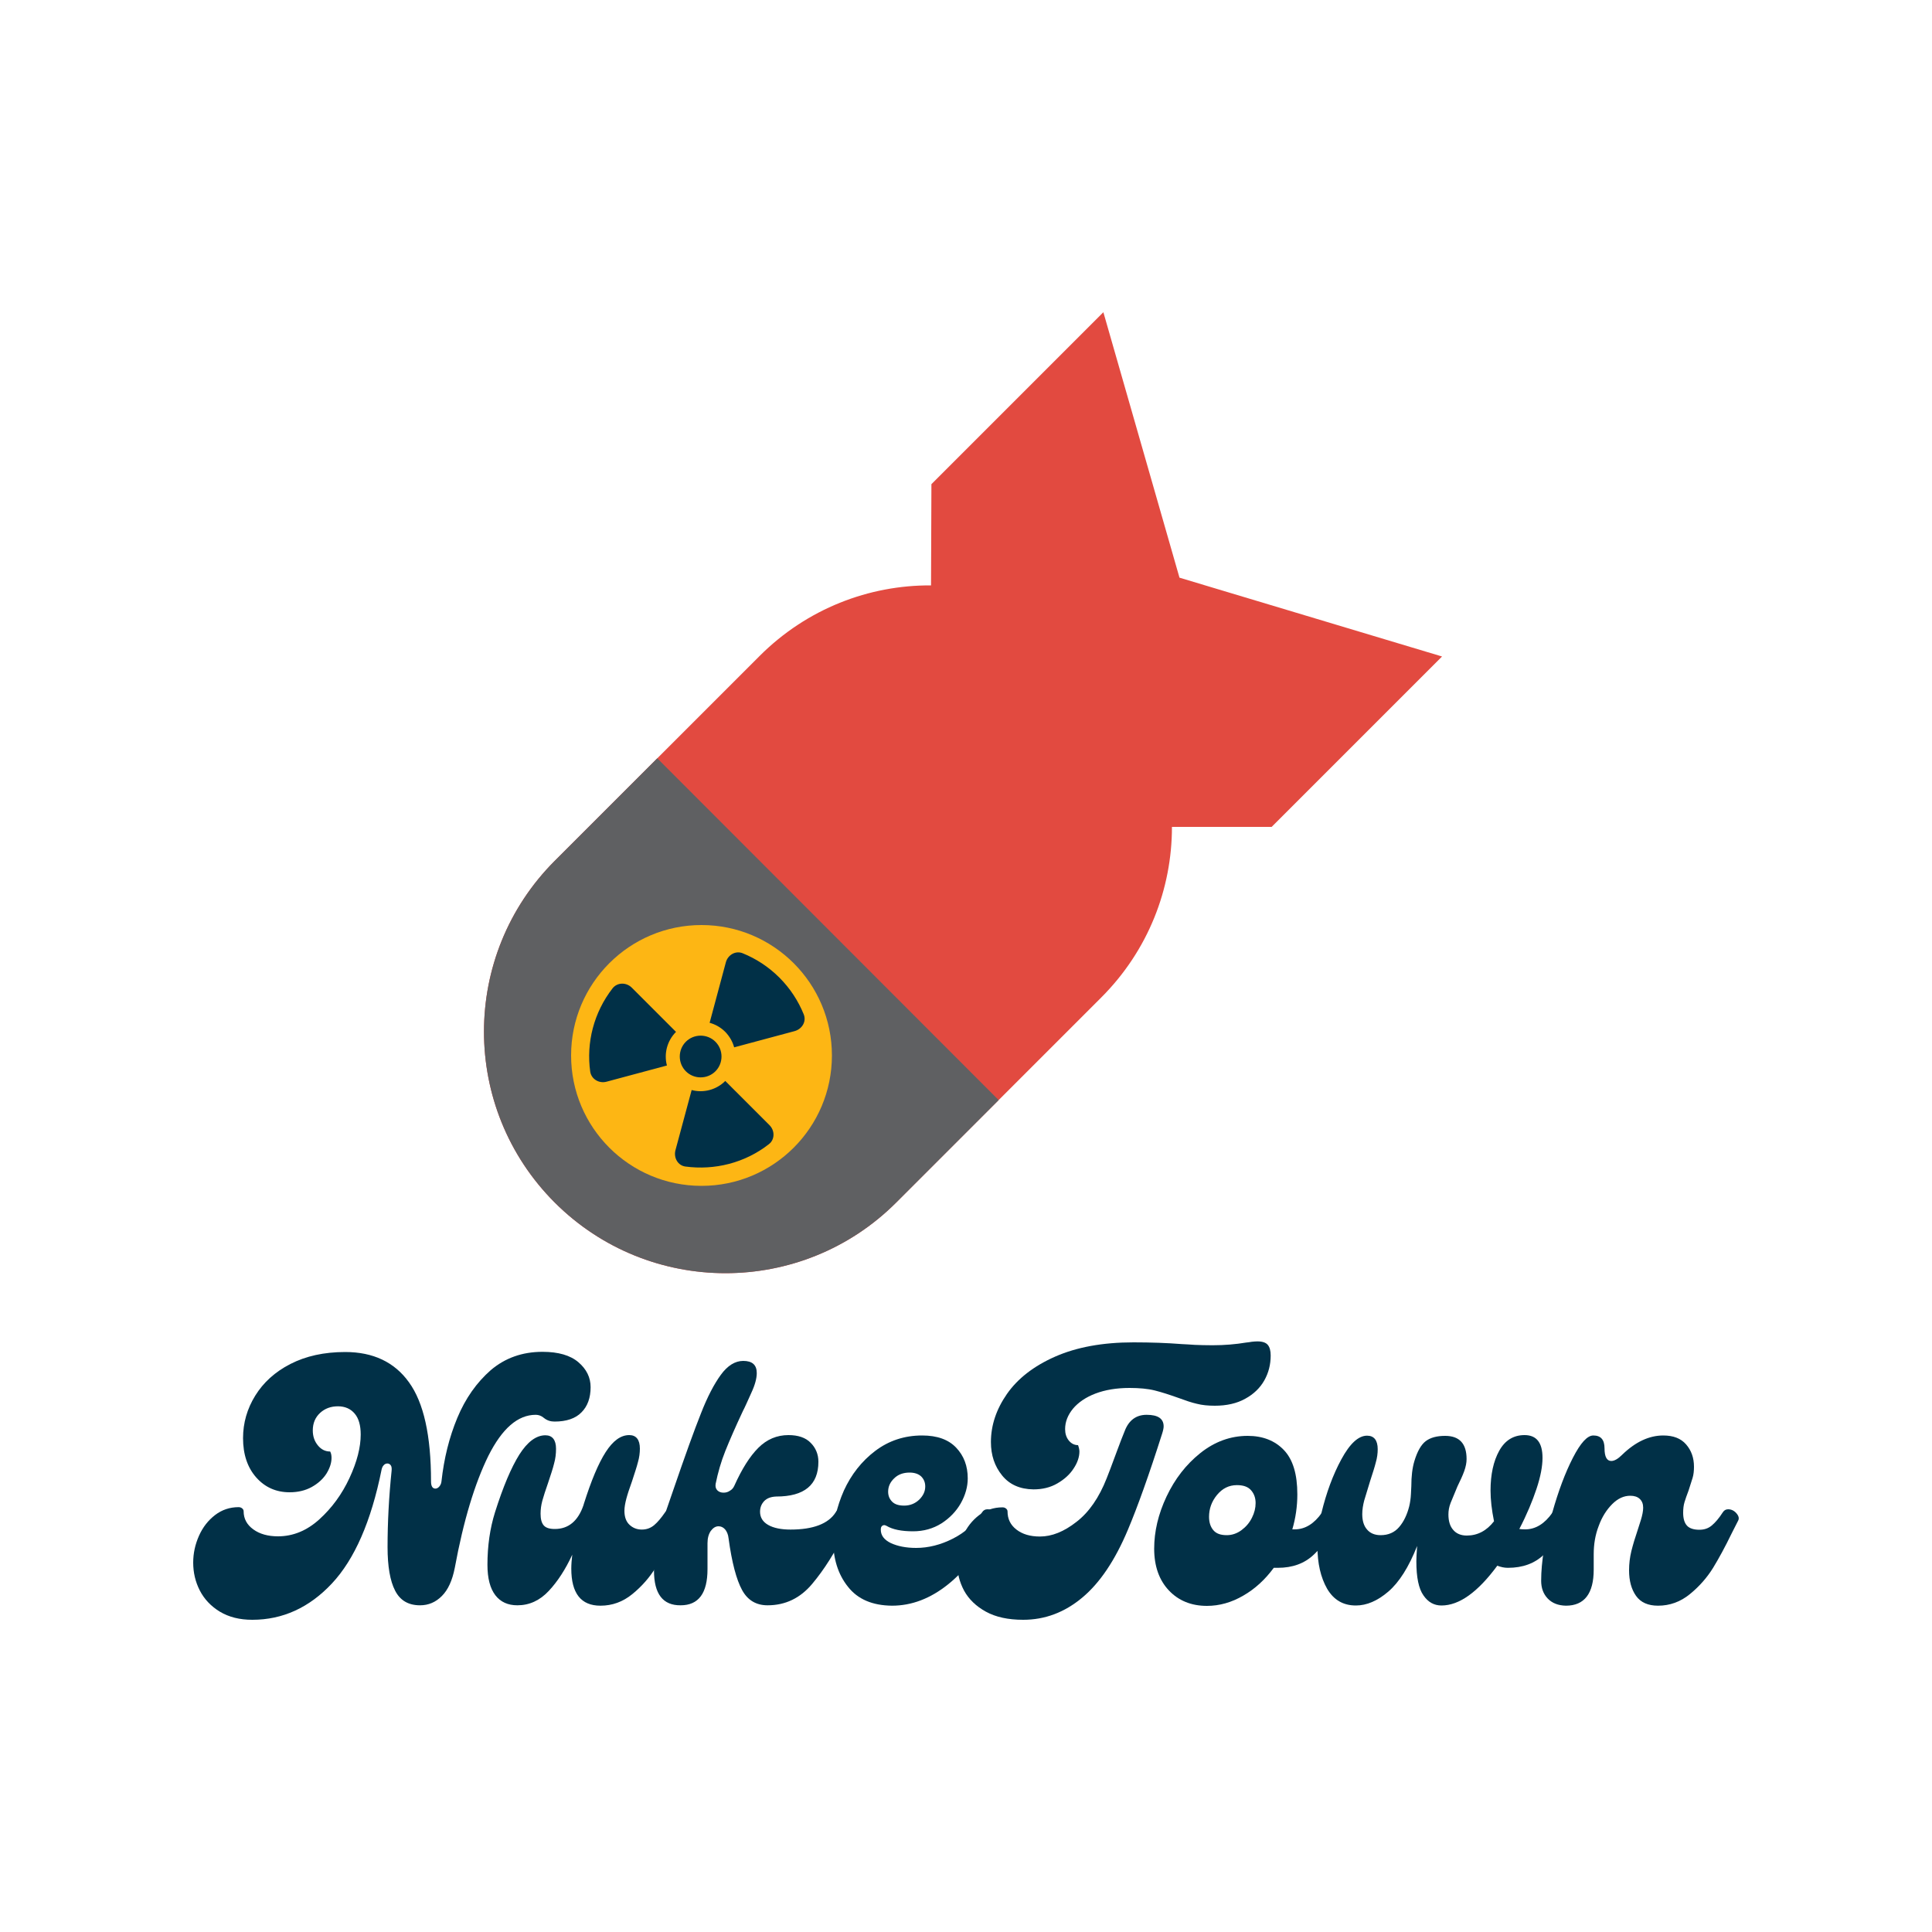
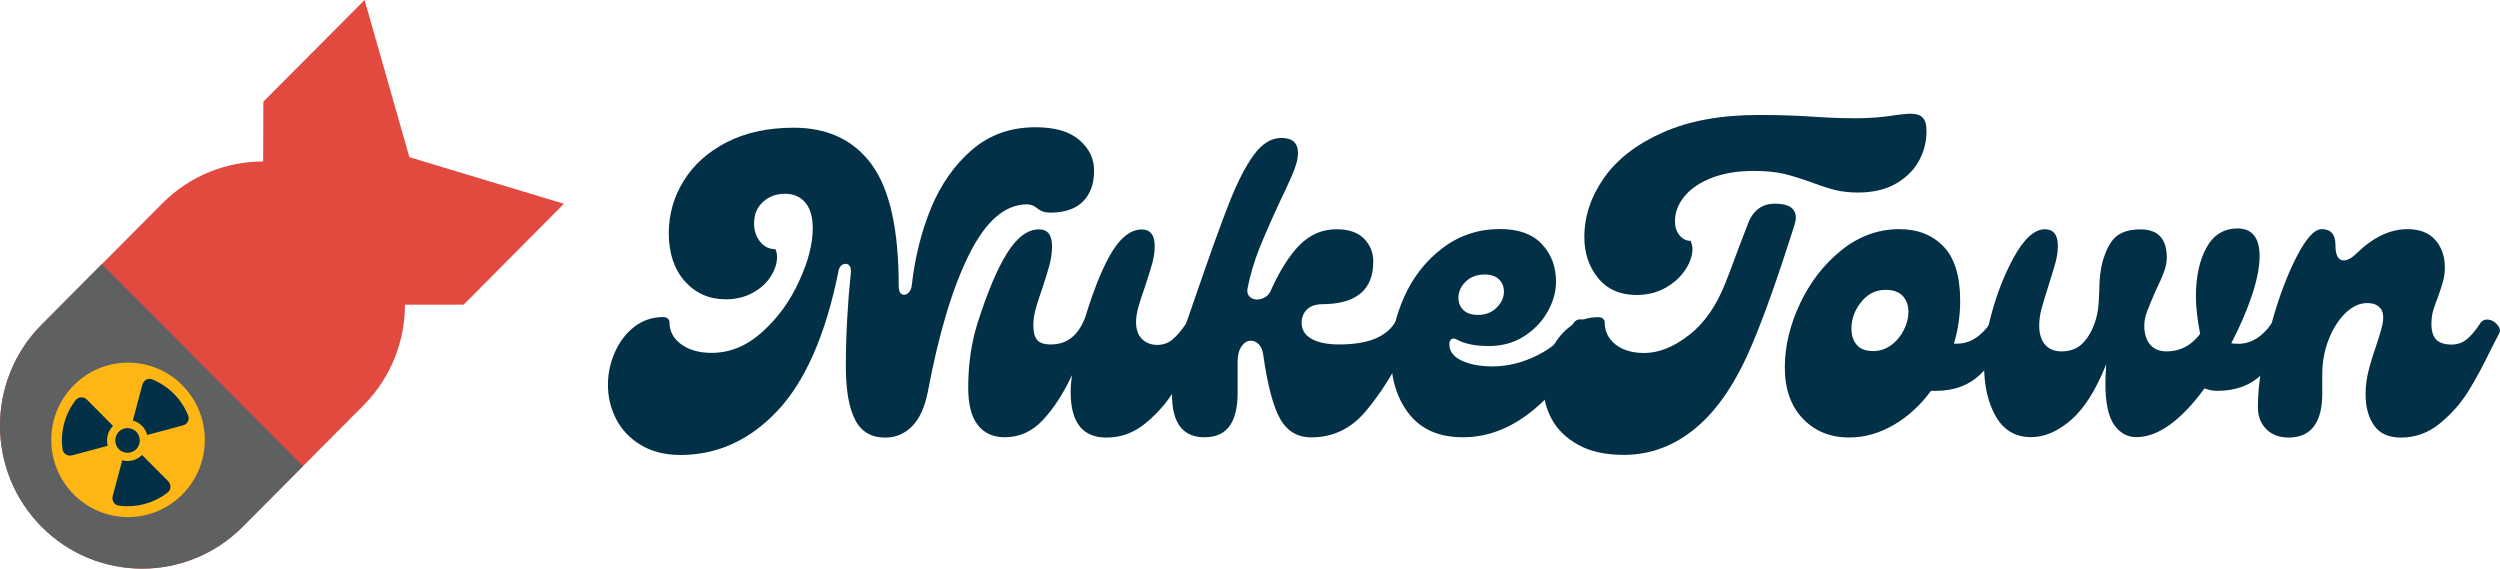
- <svg xmlns="http://www.w3.org/2000/svg" version="1.1" id="Layer_3" x="0px" y="0px" viewBox="0 0 1000 1000" style="enable-background:new 0 0 1000 1000;" xml:space="preserve">
+ <svg xmlns="http://www.w3.org/2000/svg" version="1.1" id="Layer_3" x="0px" y="0px" viewBox="0 0 2198.4 500" style="enable-background:new 0 0 2198.4 500;" xml:space="preserve">
  <style type="text/css">
	.st0{fill:#E24A40;}
	.st1{fill:#5F6062;}
	.st2{fill:#FDB614;}
	.st3{fill:#013047;}
</style>
  <g>
-     <path class="st0" d="M393.2,339.5C393.2,339.5,393.2,339.5,393.2,339.5L287.1,445.6c0,0,0,0,0,0c-48.8,48.8-48.8,128,0,176.8   c48.8,48.8,128,48.8,176.8,0L570,516.3c24.4-24.4,36.6-56.3,36.6-88.3l51.6,0l88.2-88.2L610.5,299l-39.4-137.4l-89,89l-0.2,52.4   C449.9,302.8,417.7,315,393.2,339.5z" />
-     <path class="st1" d="M287.1,622.4c48.8,48.8,128,48.8,176.8,0l53-53L340.2,392.5l-53,53c0,0,0,0,0,0   C238.3,494.4,238.3,573.5,287.1,622.4z" />
    <g>
-       <circle class="st2" cx="363.1" cy="546.3" r="67.5" />
+       <path class="st0" d="M142.7,178.9C142.7,178.9,142.7,178.9,142.7,178.9L36.6,285.5c0,0,0,0,0,0c-48.8,49.1-48.8,128.6,0,177.7    c48.8,49.1,128,49.1,176.8,0l106.1-106.6c24.4-24.5,36.6-56.6,36.6-88.7l51.6,0l88.2-88.7l-135.9-41L320.6,0l-89,89.4l-0.2,52.6    C199.4,142,167.2,154.2,142.7,178.9z" />
+       <path class="st1" d="M36.6,463.2c48.8,49.1,128,49.1,176.8,0l53-53.3L89.6,232.2l-53,53.3c0,0,0,0,0,0    C-12.2,334.6-12.2,414.1,36.6,463.2z" />
      <g>
-         <path class="st3" d="M358,564.2c6,1.6,12.7,0,17.4-4.7l22.9,22.9c2.8,2.8,2.8,7.4-0.3,9.8c-12.5,9.8-28.2,13.6-43.2,11.6     c-3.9-0.5-6.2-4.5-5.2-8.4L358,564.2z M375.4,534.1c-2.3-2.3-5.1-3.9-8.1-4.7l8.4-31.3c1-3.8,5-6.2,8.7-4.7     c6.9,2.8,13.4,7,19,12.6s9.8,12.1,12.6,19c1.5,3.7-0.8,7.6-4.7,8.7l-31.3,8.4C379.2,539.2,377.7,536.5,375.4,534.1z M327,511.2     l22.9,22.9c-4.7,4.7-6.3,11.4-4.7,17.4l-31.3,8.4c-3.8,1-7.8-1.3-8.4-5.2c-2.1-15,1.8-30.6,11.6-43.2     C319.6,508.4,324.2,508.4,327,511.2L327,511.2z M355,554.5c-4.2-4.2-4.2-11.1,0-15.3s11.1-4.2,15.3,0c4.2,4.2,4.2,11.1,0,15.3     C366.1,558.7,359.2,558.7,355,554.5z" />
+         <ellipse class="st2" cx="112.6" cy="386.8" rx="67.5" ry="67.9" />
+         <g>
+           <path class="st3" d="M107.5,404.8c6,1.6,12.7,0,17.4-4.7l22.9,23c2.8,2.8,2.8,7.5-0.3,9.9c-12.5,9.8-28.2,13.7-43.2,11.6      c-3.9-0.5-6.2-4.6-5.2-8.4L107.5,404.8z M124.9,374.5c-2.3-2.3-5.1-3.9-8.1-4.7l8.4-31.5c1-3.9,5-6.2,8.7-4.7      c6.9,2.8,13.4,7.1,19,12.7c5.6,5.6,9.8,12.2,12.6,19.1c1.5,3.7-0.8,7.7-4.7,8.7l-31.3,8.4C128.7,379.6,127.2,376.8,124.9,374.5z       M76.5,351.5l22.9,23c-4.7,4.7-6.3,11.5-4.7,17.5l-31.3,8.4c-3.8,1-7.8-1.3-8.4-5.2c-2.1-15.1,1.8-30.8,11.6-43.4      C69.1,348.6,73.7,348.7,76.5,351.5L76.5,351.5z M104.5,395c-4.2-4.2-4.2-11.1,0-15.4c4.2-4.2,11.1-4.2,15.3,0      c4.2,4.2,4.2,11.1,0,15.4C115.5,399.2,108.7,399.2,104.5,395z" />
+         </g>
      </g>
    </g>
-   </g>
-   <g>
-     <path class="st3" d="M113.8,834.2c-4.6-2.8-8.1-6.5-10.4-11c-2.3-4.5-3.4-9.3-3.4-14.4c0-4.8,1-9.4,3-13.9c2-4.5,4.8-8,8.3-10.7   c3.5-2.7,7.6-4.1,12.2-4.1c0.7,0,1.3,0.2,1.8,0.6c0.5,0.4,0.8,0.9,0.8,1.5c0,3.9,1.7,7,5,9.4c3.3,2.4,7.6,3.6,12.8,3.6   c7.7,0,14.9-2.9,21.4-8.8c6.5-5.9,11.7-13,15.6-21.4c3.9-8.4,5.8-15.9,5.8-22.5c0-4.7-1-8.3-3.1-10.8c-2.1-2.5-5-3.8-8.7-3.8   c-3.6,0-6.7,1.1-9.2,3.4c-2.5,2.3-3.8,5.3-3.8,9.1c0,3.1,0.9,5.6,2.6,7.7c1.7,2.1,3.8,3.2,6.4,3.2c0.5,0.9,0.7,2.1,0.7,3.3   c0,2.6-0.9,5.3-2.6,8.1c-1.8,2.8-4.3,5.1-7.7,7c-3.3,1.8-7.1,2.7-11.4,2.7c-7,0-12.8-2.6-17.3-7.7c-4.5-5.1-6.8-11.9-6.8-20.3   c0-7.9,2.1-15.2,6.3-22c4.2-6.8,10.2-12.3,18.2-16.4c8-4.1,17.4-6.2,28.4-6.2c14.4,0,25.5,5.2,33,15.7   c7.6,10.5,11.4,27.5,11.4,51.3c0,2.5,0.8,3.7,2.3,3.7c0.7,0,1.4-0.4,2-1.1c0.6-0.7,1-1.6,1.1-2.6c1.3-11.9,4-22.8,8.2-32.9   c4.2-10.1,10-18.3,17.3-24.7c7.4-6.3,16.3-9.5,26.8-9.5c8.2,0,14.4,1.8,18.6,5.4c4.2,3.6,6.3,7.9,6.3,12.9c0,5.5-1.6,9.9-4.7,13   c-3.1,3.2-7.8,4.8-14,4.8c-2.1,0-3.9-0.6-5.5-1.9c-1.3-1.1-2.7-1.6-4.2-1.6c-9.3,0-17.4,7.1-24.5,21.2c-7,14.2-12.9,33.5-17.4,58   c-1.3,6.6-3.5,11.4-6.7,14.6c-3.2,3.2-6.9,4.8-11.3,4.8c-6,0-10.3-2.5-12.9-7.6c-2.6-5-3.9-12.6-3.9-22.5c0-12.9,0.7-26.1,2.1-39.6   c0.1-1.2,0-2.1-0.4-2.7c-0.4-0.6-1-1-1.8-1c-0.7,0-1.4,0.3-1.9,0.9c-0.6,0.6-0.9,1.4-1.1,2.3c-5.4,26.8-14,46.4-25.7,58.9   c-11.7,12.5-25.5,18.8-41.2,18.8C124,838.4,118.5,837,113.8,834.2z" />
-     <path class="st3" d="M347.1,781.2c1.6,0,3.1,0.7,4.3,2.1c1.2,1.4,1.5,2.7,0.8,3.9l-3.3,6.5c-3.3,6.8-6.5,12.7-9.6,17.8   c-3.1,5-7.1,9.6-12,13.6c-4.9,4-10.4,6-16.5,6c-10.1,0-15.1-6.4-15.1-19.2c0-2.2,0.2-4.6,0.5-7.2c-3.5,7.6-7.6,13.9-12.2,18.8   s-10,7.4-16.2,7.4c-4.9,0-8.7-1.7-11.4-5.2c-2.7-3.5-4.1-8.7-4.1-15.8c0-9.7,1.3-18.8,3.9-27.1c4.2-13.3,8.4-23.2,12.6-29.9   c4.2-6.6,8.7-10,13.5-10c3.6,0,5.5,2.4,5.5,7c0,2.6-0.3,5.1-1,7.6c-0.6,2.5-1.7,5.8-3.1,10c-1.4,4-2.4,7.1-3,9.3   c-0.6,2.2-0.9,4.5-0.9,6.7c0,2.7,0.5,4.7,1.6,6c1.1,1.3,3,1.9,5.8,1.9c7,0,12-4.1,14.8-12.3l0.2-0.7c3.8-12,7.5-20.9,11.3-26.8   c3.8-5.9,7.8-8.8,12.2-8.8c3.6,0,5.5,2.4,5.5,7c0,2.2-0.3,4.6-1,7c-0.6,2.4-1.7,5.7-3.1,10c-1.3,3.6-2.3,6.6-2.9,8.9   c-0.6,2.3-1,4.4-1,6.3c0,3.2,0.9,5.6,2.6,7.2c1.7,1.6,3.8,2.5,6.4,2.5c2.5,0,4.6-0.8,6.4-2.3c1.8-1.5,3.7-3.8,5.7-6.7   C345,781.7,345.9,781.2,347.1,781.2z" />
-     <path class="st3" d="M338.5,812.9c0-8.7,2-18.7,6-30.1l3.9-11.3c6.2-18.1,11-31.4,14.4-39.9c3.3-8.5,6.8-15.2,10.3-20   c3.5-4.8,7.4-7.2,11.6-7.2c4.7,0,7,2.1,7,6.3c0,2.7-0.9,6.1-2.8,10.2c-1.9,4.2-3.3,7.4-4.4,9.5c-3.9,8.3-6.9,15.2-9.1,20.7   c-2.2,5.5-3.8,11.1-5,17c-0.2,1.4,0.1,2.5,0.9,3.3c0.8,0.8,1.9,1.2,3.2,1.2c1.2,0,2.3-0.3,3.3-1c1.1-0.6,1.8-1.5,2.3-2.6   c3.9-8.7,8-15.2,12.4-19.6c4.4-4.4,9.6-6.6,15.6-6.6c5,0,8.9,1.3,11.5,4c2.6,2.6,4,5.9,4,9.8c0,12-7.3,18-21.8,18   c-2.8,0.1-4.9,0.9-6.3,2.4c-1.4,1.5-2.1,3.3-2.1,5.5c0,2.9,1.4,5.2,4.2,6.8c2.8,1.6,6.7,2.4,11.6,2.4c11.7,0,19.6-3,23.4-9   c0.9-1.6,2.2-2.5,3.7-2.5c1.2,0,2.2,0.6,3.2,1.7c0.9,1.1,1.4,2.3,1.4,3.6c0,0.7-0.1,1.2-0.4,1.6c-0.6,0.9-1.1,1.9-1.6,2.9   c-0.5,1-0.9,1.9-1.4,2.7c-5.2,10.7-10.9,19.7-17.1,27.1c-6.2,7.4-13.9,11.1-23.1,11.1c-5.9,0-10.3-2.6-13.2-7.9   c-2.9-5.3-5.3-14.2-7-26.8c-0.2-2-0.9-3.5-1.8-4.6c-1-1.1-2.1-1.6-3.4-1.6c-1.5,0-2.8,0.8-4,2.4c-1.1,1.6-1.7,3.7-1.7,6.4v13.4   c0,12.4-4.6,18.7-13.9,18.7C343.1,831,338.5,825,338.5,812.9z" />
-     <path class="st3" d="M438.9,821.3c-5.2-6.5-7.7-14.7-7.7-24.6c0-8.5,1.9-16.8,5.6-25.2c3.8-8.3,9.2-15.2,16.2-20.5   c7-5.3,15.1-8,24.3-8c7.8,0,13.6,2.1,17.6,6.3c4,4.2,6,9.5,6,15.9c0,4.3-1.2,8.6-3.6,12.9c-2.4,4.2-5.8,7.7-10,10.4   c-4.3,2.7-9.2,4.1-14.7,4.1c-5.9,0-10.5-0.9-13.7-2.8c-0.5-0.2-0.8-0.4-1.1-0.4c-0.6,0-1.1,0.2-1.4,0.6c-0.4,0.4-0.5,1-0.5,1.8   c0,2.9,1.7,5.2,5.2,6.9c3.5,1.6,7.8,2.5,13.1,2.5c6.3,0,12.7-1.6,19-4.8c6.3-3.2,11.4-7.7,15.1-13.6c0.7-1.1,1.6-1.6,2.8-1.6   c1.6,0,3.1,0.7,4.3,2.1c1.2,1.4,1.5,2.7,0.8,3.9c-7.8,14.4-16.2,25.4-25.4,32.8c-9.2,7.4-18.9,11.1-29.1,11.1   C451.6,831,444,827.8,438.9,821.3z M475.8,776.2c2.1-2.1,3.1-4.3,3.1-6.8c0-2.1-0.7-3.8-2.1-5.2c-1.4-1.3-3.4-2-6-2c-3.3,0-6,1-8,3   c-2.1,2-3.1,4.3-3.1,6.9c0,2.1,0.7,3.8,2.1,5.2c1.4,1.4,3.5,2,6.2,2C471.1,779.3,473.7,778.2,475.8,776.2z" />
-     <path class="st3" d="M510.3,834.2c-5.1-2.8-8.9-6.5-11.3-10.9c-2.4-4.5-3.6-9.3-3.6-14.4c0-4.8,1-9.4,3-13.9c2-4.5,4.8-8,8.3-10.7   c3.5-2.7,7.6-4.1,12.2-4.1c0.7,0,1.3,0.2,1.8,0.6c0.5,0.4,0.8,0.9,0.8,1.5c0,3.9,1.5,7,4.6,9.4c3.1,2.4,7.1,3.6,12.2,3.6   c6.1,0,12.4-2.5,18.9-7.6c6.5-5,11.7-12.6,15.6-22.5l1.9-4.9c0.8-2.2,2-5.4,3.5-9.4c1.5-4.1,2.8-7.4,3.9-10.1   c2.1-5.6,5.9-8.5,11.4-8.5c5.9,0,8.8,2,8.8,6c0,0.7-0.2,1.9-0.7,3.5c-6.9,21.7-12.9,38.4-17.8,50c-6.6,15.7-14.4,27.4-23.6,35.1   c-9.2,7.7-19.4,11.5-30.6,11.5C521.8,838.4,515.4,837,510.3,834.2z M518.7,763.7c-3.9-4.8-5.8-10.5-5.8-17.3c0-8.7,2.8-17,8.3-24.9   c5.5-7.9,13.8-14.4,24.9-19.3s24.6-7.4,40.6-7.4c9,0,17.4,0.3,25,0.9c1.9,0.1,4.1,0.2,6.7,0.4c2.6,0.1,5.6,0.2,9.2,0.2   c6.2,0,12-0.5,17.4-1.4c0.9-0.1,1.9-0.2,2.9-0.4c1-0.1,2-0.2,2.9-0.2c2.6,0,4.4,0.6,5.4,1.8c1,1.2,1.5,3,1.5,5.5   c0,4.7-1.1,9-3.3,12.9c-2.2,3.9-5.5,7.1-9.9,9.5c-4.3,2.4-9.6,3.6-15.7,3.6c-3.5,0-6.6-0.3-9.3-1c-2.7-0.6-5.9-1.7-9.7-3.1   c-4.5-1.6-8.5-2.9-12.1-3.8c-3.6-0.9-8-1.3-13.1-1.3c-6.7,0-12.6,1-17.6,2.9c-5,1.9-8.9,4.6-11.6,7.8c-2.7,3.3-4.1,6.8-4.1,10.6   c0,2.3,0.6,4.3,1.9,5.9c1.3,1.6,2.9,2.4,4.8,2.4c0.5,1.4,0.7,2.5,0.7,3.3c0,2.8-1,5.8-3,8.8c-2,3.1-4.8,5.6-8.4,7.7   c-3.6,2.1-7.7,3.1-12.4,3.1C527.9,770.8,522.5,768.4,518.7,763.7z" />
-     <path class="st3" d="M687,781.6c1.6,0,3.1,0.6,4.4,1.8c1.3,1.2,1.6,2.5,0.9,3.9c-3.3,6.9-7.3,12.7-12.2,17.3   c-4.8,4.6-11,6.9-18.7,6.9h-2.1c-4.5,6.1-9.7,10.9-15.8,14.4c-6,3.5-12.3,5.3-18.8,5.3c-8.1,0-14.7-2.7-19.7-8   c-5-5.3-7.6-12.5-7.6-21.6c0-8.9,2.1-17.9,6.4-27c4.3-9.1,10.1-16.6,17.5-22.5c7.4-5.9,15.6-8.9,24.5-8.9c7.7,0,14,2.4,18.7,7.3   c4.7,4.9,7,12.5,7,23c0,6.2-0.9,12.3-2.6,18.1h1.2c5.4,0,10.1-2.9,14.1-8.6C684.9,782,685.7,781.6,687,781.6z M642.6,792   c2.3-1.7,4.1-3.8,5.4-6.4c1.3-2.6,1.9-5.1,1.9-7.6c0-2.7-0.8-4.9-2.4-6.7c-1.6-1.8-4-2.6-7.3-2.6c-4.1,0-7.5,1.7-10.3,5.1   c-2.8,3.4-4.1,7.2-4.1,11.3c0,2.8,0.7,5.1,2.2,6.9c1.5,1.8,3.8,2.6,7,2.6C637.7,794.6,640.3,793.7,642.6,792z" />
-     <path class="st3" d="M806.1,781.6c1.6,0,3.1,0.6,4.4,1.8c1.3,1.2,1.6,2.5,0.9,3.9c-3.3,6.9-7.3,12.7-12.2,17.3   c-4.8,4.6-11,6.9-18.7,6.9c-1.9,0-3.7-0.4-5.5-1.1c-10.1,13.7-19.7,20.6-28.9,20.6c-3.8,0-6.9-1.7-9.3-5.2   c-2.5-3.5-3.7-9.4-3.7-17.7c0-1.3,0.1-3.9,0.4-7.9c-4.3,10.9-9.3,18.8-14.9,23.6c-5.6,4.8-11.2,7.2-16.8,7.2   c-6.6,0-11.5-2.9-14.9-8.7c-3.3-5.8-5-13.1-5-21.9c0-6,0.7-11.8,2.1-17.4c2.5-10.3,5.9-19.6,10.3-27.7c4.4-8.1,8.8-12.2,13.3-12.2   c3.6,0,5.5,2.4,5.5,7c0,2.2-0.3,4.5-1,6.9c-0.6,2.4-1.6,5.5-2.9,9.5c-1.4,4.5-2.4,7.9-3.1,10.2c-0.6,2.3-1,4.7-1,7   c0,3.4,0.8,6.1,2.5,8c1.6,1.9,4,2.9,7,2.9c4,0,7.2-1.4,9.6-4.2c2.4-2.8,4.1-6.4,5.2-10.7c0.5-2.1,0.8-4.3,0.9-6.4   c0.1-2.2,0.2-3.6,0.2-4.1c0-5,0.5-9.4,1.6-13c1.5-5,3.5-8.5,5.9-10.3c2.4-1.8,5.7-2.7,10-2.7c7.4,0,11.1,4,11.1,12   c0,1.9-0.4,3.9-1.2,6.2c-0.8,2.2-2,4.9-3.5,7.9c-1.6,3.8-2.8,6.7-3.6,8.7c-0.8,2.1-1.1,4-1.1,5.9c0,3.4,0.8,6.1,2.5,8   c1.6,1.9,4,2.9,7,2.9c5.6,0,10.3-2.5,14.1-7.4c-1.2-5.9-1.8-11.2-1.8-15.9c0-8.3,1.5-15.2,4.5-20.6c3-5.4,7.4-8.1,13.1-8.1   c6.2,0,9.3,3.9,9.3,11.8c0,4.3-1,9.7-3.1,16c-2.1,6.3-5,13.3-8.9,20.8c0.7,0.1,1.7,0.2,3,0.2c5.4,0,10.1-2.9,14.1-8.6   C803.9,782,804.8,781.6,806.1,781.6z" />
-     <path class="st3" d="M801.1,827.4c-2.3-2.4-3.4-5.5-3.4-9.2c0-9.7,1.9-21.5,5.8-35.4c3.1-11,6.6-20.4,10.6-28.2   c4-7.8,7.5-11.6,10.6-11.6c3.9,0,5.8,2.2,5.8,6.7c0,4.3,1.2,6.5,3.5,6.5c1.6,0,3.5-1.1,5.6-3.2c6.9-6.7,14-10,21.3-10   c5.2,0,9.1,1.5,11.8,4.6c2.7,3.1,4.1,6.9,4.1,11.6c0,2.1-0.2,4-0.7,5.7c-0.5,1.7-1.2,3.9-2.1,6.6c-0.9,2.4-1.6,4.3-2.1,6   c-0.5,1.6-0.7,3.5-0.7,5.5c0,3.1,0.7,5.3,2,6.7c1.3,1.4,3.5,2.1,6.4,2.1c2.5,0,4.6-0.7,6.4-2.2c1.8-1.5,3.7-3.7,5.7-6.8   c0.7-1.1,1.6-1.6,2.8-1.6c1.6,0,3.1,0.7,4.3,2.1c1.2,1.4,1.5,2.7,0.8,3.9l-3.3,6.5c-3.3,6.8-6.5,12.7-9.6,17.8   c-3.1,5-7.1,9.6-12,13.6c-4.9,4-10.4,6-16.5,6c-5.2,0-9-1.7-11.4-5.1c-2.4-3.4-3.6-7.8-3.6-13.2c0-3.4,0.4-6.7,1.2-10   c0.8-3.2,1.9-6.9,3.3-11c0.2-0.7,0.8-2.4,1.6-5c0.8-2.6,1.2-4.8,1.2-6.4c0-2-0.6-3.5-1.8-4.6c-1.2-1.1-2.8-1.6-4.9-1.6   c-3.3,0-6.4,1.4-9.3,4.3c-2.9,2.9-5.3,6.6-7,11.3c-1.8,4.6-2.6,9.5-2.6,14.7v7.9c0,12.4-4.8,18.7-14.4,18.7   C806.5,831,803.4,829.8,801.1,827.4z" />
+     <g>
+       <path class="st3" d="M563.3,391.2c-9.6-5.9-16.8-13.5-21.6-22.9c-4.8-9.4-7.1-19.4-7.1-29.9c0-10,2.1-19.7,6.2-28.9    c4.2-9.3,9.9-16.7,17.2-22.3c7.3-5.6,15.8-8.4,25.3-8.4c1.5,0,2.7,0.4,3.8,1.3c1.1,0.9,1.6,1.9,1.6,3.1c0,8.1,3.5,14.6,10.4,19.6    c7,5,15.8,7.5,26.6,7.5c16.1,0,31-6.1,44.5-18.3c13.6-12.2,24.4-27,32.4-44.5c8.1-17.5,12.1-33,12.1-46.7c0-9.8-2.1-17.3-6.4-22.5    c-4.3-5.2-10.3-7.9-18.1-7.9c-7.6,0-14,2.4-19.2,7.1c-5.3,4.8-7.9,11.1-7.9,18.9c0,6.4,1.8,11.7,5.3,16.1c3.5,4.4,8,6.6,13.4,6.6    c1,2,1.5,4.3,1.5,7c0,5.4-1.8,11-5.5,16.9c-3.7,5.9-9,10.7-15.9,14.5c-7,3.8-14.8,5.7-23.6,5.7c-14.7,0-26.7-5.3-36.1-15.9    c-9.4-10.6-14.1-24.7-14.1-42.3c0-16.4,4.3-31.6,13-45.8c8.7-14.2,21.3-25.5,37.9-34.1c16.6-8.5,36.3-12.8,59-12.8    c30,0,52.9,10.9,68.7,32.6c15.8,21.7,23.6,57.3,23.6,106.6c0,5.1,1.6,7.7,4.8,7.7c1.5,0,2.9-0.7,4.2-2.2c1.3-1.5,2.1-3.3,2.4-5.5    c2.7-24.7,8.4-47.5,17-68.5c8.7-21,20.7-38.1,36.1-51.3c15.4-13.2,33.9-19.8,55.7-19.8c17.1,0,30,3.7,38.6,11.2    c8.7,7.5,13,16.4,13,26.9c0,11.5-3.2,20.5-9.7,27.1c-6.5,6.6-16.2,9.9-29.1,9.9c-4.4,0-8.2-1.3-11.4-4c-2.7-2.2-5.6-3.3-8.8-3.3    c-19.3,0-36.3,14.7-50.9,44.1c-14.7,29.4-26.7,69.7-36.3,120.7c-2.7,13.7-7.3,23.8-13.9,30.4c-6.6,6.6-14.4,9.9-23.4,9.9    c-12.5,0-21.4-5.2-26.7-15.8c-5.4-10.5-8.1-26.1-8.1-46.9c0-26.9,1.5-54.3,4.4-82.4c0.2-2.4-0.1-4.3-0.9-5.7c-0.9-1.3-2.1-2-3.8-2    c-1.5,0-2.8,0.6-4,1.8c-1.2,1.2-2,2.8-2.2,4.8c-11.2,55.7-29.1,96.5-53.5,122.5c-24.4,26-53,39-85.7,39    C584.5,400,573,397.1,563.3,391.2z" />
+       <path class="st3" d="M1048.5,281c3.4,0,6.4,1.5,9,4.4c2.6,2.9,3.1,5.6,1.6,8.1l-7,13.6c-6.8,14.2-13.5,26.5-20,37    c-6.5,10.5-14.8,19.9-24.9,28.2c-10.1,8.3-21.6,12.5-34.2,12.5c-21,0-31.5-13.3-31.5-39.9c0-4.6,0.4-9.6,1.1-15    c-7.3,15.9-15.8,28.9-25.3,39.2c-9.5,10.3-20.8,15.4-33.7,15.4c-10.3,0-18.2-3.6-23.8-10.8c-5.6-7.2-8.4-18.1-8.4-32.8    c0-20.3,2.7-39.1,8.1-56.4c8.8-27.6,17.5-48.3,26.2-62.1c8.7-13.8,18-20.7,28-20.7c7.6,0,11.4,4.9,11.4,14.7    c0,5.4-0.7,10.6-2,15.8c-1.3,5.1-3.5,12.1-6.4,20.9c-2.9,8.3-5,14.8-6.2,19.4c-1.2,4.6-1.8,9.3-1.8,13.9c0,5.6,1.1,9.8,3.3,12.5    c2.2,2.7,6.2,4,12.1,4c14.7,0,24.9-8.5,30.8-25.6l0.4-1.5c7.8-24.9,15.6-43.5,23.4-55.7c7.8-12.2,16.2-18.3,25.3-18.3    c7.6,0,11.4,4.9,11.4,14.7c0,4.6-0.7,9.5-2,14.5c-1.3,5-3.5,11.9-6.4,20.7c-2.7,7.6-4.7,13.7-6,18.5c-1.3,4.8-2,9.1-2,13    c0,6.6,1.8,11.6,5.3,15c3.5,3.4,8,5.1,13.4,5.1c5.1,0,9.6-1.6,13.4-4.8c3.8-3.2,7.7-7.8,11.9-13.9    C1044.1,282.1,1046.1,281,1048.5,281z" />
+       <path class="st3" d="M1030.6,346.9c0-18.1,4.1-38.9,12.5-62.6l8.1-23.4c12.9-37.6,22.9-65.3,29.9-83c7-17.7,14.1-31.6,21.4-41.6    c7.3-10,15.4-15,24.2-15c9.8,0,14.7,4.4,14.7,13.2c0,5.6-2,12.7-5.9,21.2c-3.9,8.8-7,15.4-9.2,19.8c-8.1,17.3-14.3,31.7-18.9,43    c-4.5,11.4-8,23.1-10.4,35.3c-0.5,2.9,0.1,5.3,1.8,7c1.7,1.7,3.9,2.6,6.6,2.6c2.4,0,4.8-0.7,7-2c2.2-1.3,3.8-3.1,4.8-5.3    c8.1-18.1,16.7-31.7,25.8-40.8c9.2-9.2,20-13.7,32.4-13.7c10.5,0,18.5,2.7,24,8.2s8.2,12.3,8.2,20.3c0,24.9-15.1,37.4-45.4,37.4    c-5.9,0.2-10.3,1.9-13.2,4.9c-2.9,3.1-4.4,6.9-4.4,11.5c0,6.1,2.9,10.8,8.8,14.1c5.9,3.3,13.9,4.9,24.2,4.9    c24.4,0,40.7-6.2,48.7-18.7c2-3.4,4.5-5.1,7.7-5.1c2.4,0,4.6,1.2,6.6,3.5c2,2.3,2.9,4.8,2.9,7.5c0,1.5-0.2,2.6-0.7,3.3    c-1.2,2-2.3,4-3.3,6c-1,2.1-2,4-2.9,5.7c-10.7,22.2-22.6,41-35.5,56.4c-12.9,15.4-28.9,23.1-48,23.1c-12.2,0-21.4-5.5-27.5-16.5    c-6.1-11-11-29.5-14.7-55.7c-0.5-4.1-1.8-7.3-3.8-9.5c-2.1-2.2-4.5-3.3-7.1-3.3c-3.2,0-5.9,1.6-8.2,4.9c-2.3,3.3-3.5,7.8-3.5,13.4    v27.8c0,25.9-9.6,38.8-28.9,38.8C1040.1,384.6,1030.6,372,1030.6,346.9z" />
+       <path class="st3" d="M1239.3,364.3c-10.7-13.6-16.1-30.6-16.1-51.1c0-17.6,3.9-35,11.7-52.4c7.8-17.3,19-31.6,33.7-42.7    c14.7-11.1,31.5-16.7,50.6-16.7c16.1,0,28.3,4.4,36.6,13.2c8.3,8.8,12.5,19.8,12.5,33c0,9-2.5,17.9-7.5,26.7    c-5,8.8-12,16-20.9,21.6c-8.9,5.6-19.1,8.4-30.6,8.4c-12.2,0-21.7-2-28.6-5.9c-1-0.5-1.7-0.7-2.2-0.7c-1.2,0-2.2,0.4-2.9,1.3    c-0.7,0.9-1.1,2.1-1.1,3.8c0,6.1,3.6,10.9,10.8,14.3c7.2,3.4,16.3,5.1,27.3,5.1c13.2,0,26.4-3.3,39.6-9.9    c13.2-6.6,23.7-16,31.5-28.2c1.5-2.2,3.4-3.3,5.9-3.3c3.4,0,6.4,1.5,9,4.4c2.6,2.9,3.1,5.6,1.6,8.1c-16.1,30-33.8,52.7-52.9,68.1    c-19.2,15.4-39.4,23.1-60.6,23.1C1265.8,384.6,1250.1,377.8,1239.3,364.3z M1316.1,270.5c4.3-4.3,6.4-9,6.4-14.1    c0-4.4-1.5-8-4.4-10.8c-2.9-2.8-7.1-4.2-12.5-4.2c-6.8,0-12.4,2.1-16.7,6.2c-4.3,4.2-6.4,8.9-6.4,14.3c0,4.4,1.5,8,4.4,10.8    c2.9,2.8,7.2,4.2,12.8,4.2C1306.4,276.9,1311.8,274.8,1316.1,270.5z" />
+       <path class="st3" d="M1387.9,391.2c-10.6-5.9-18.4-13.4-23.4-22.7c-5-9.3-7.5-19.3-7.5-30c0-10,2.1-19.7,6.2-28.9    c4.2-9.3,9.9-16.7,17.2-22.3c7.3-5.6,15.8-8.4,25.3-8.4c1.5,0,2.7,0.4,3.8,1.3c1.1,0.9,1.6,1.9,1.6,3.1c0,8.1,3.2,14.6,9.5,19.6    c6.3,5,14.8,7.5,25.3,7.5c12.7,0,25.8-5.2,39.4-15.8c13.6-10.5,24.4-26.1,32.4-46.9l4-10.3c1.7-4.6,4.1-11.2,7.3-19.6    c3.2-8.4,5.9-15.4,8.1-21.1c4.4-11.7,12.3-17.6,23.8-17.6c12.2,0,18.3,4.2,18.3,12.5c0,1.5-0.5,3.9-1.5,7.3    c-14.4,45.2-26.7,79.9-37,104c-13.7,32.7-30,57.1-49.1,73.1c-19,16-40.3,24-63.7,24C1411.9,400,1398.5,397.1,1387.9,391.2z     M1405.3,244.5c-8.1-9.9-12.1-21.9-12.1-36.1c0-18.1,5.7-35.3,17.2-51.8c11.5-16.5,28.8-29.9,51.8-40.1    c23.1-10.3,51.2-15.4,84.4-15.4c18.8,0,36.1,0.6,52,1.8c3.9,0.2,8.5,0.5,13.9,0.7c5.4,0.2,11.7,0.4,19,0.4c12.9,0,25-1,36.3-2.9    c2-0.2,4-0.5,6-0.7c2.1-0.2,4.1-0.4,6-0.4c5.4,0,9.1,1.2,11.2,3.7c2.1,2.4,3.1,6.2,3.1,11.4c0,9.8-2.3,18.7-7,26.9    c-4.6,8.2-11.5,14.8-20.5,19.8c-9,5-19.9,7.5-32.6,7.5c-7.3,0-13.8-0.7-19.4-2c-5.6-1.3-12.3-3.5-20.1-6.4    c-9.3-3.4-17.6-6-25.1-7.9c-7.5-1.8-16.5-2.7-27.3-2.7c-13.9,0-26.1,2-36.6,6c-10.5,4-18.6,9.5-24.2,16.3    c-5.6,6.8-8.4,14.2-8.4,22c0,4.9,1.3,9,4,12.3c2.7,3.3,6,4.9,9.9,4.9c1,2.9,1.5,5.3,1.5,7c0,5.9-2.1,12-6.2,18.3    c-4.2,6.4-10,11.7-17.4,15.9c-7.5,4.3-16.1,6.4-25.8,6.4C1424.6,259.3,1413.3,254.4,1405.3,244.5z" />
+       <path class="st3" d="M1755.5,281.7c3.4,0,6.5,1.2,9.2,3.7c2.7,2.4,3.3,5.1,1.8,8.1c-6.8,14.4-15.3,26.4-25.3,35.9    c-10,9.5-23,14.3-38.8,14.3h-4.4c-9.3,12.7-20.2,22.7-32.8,30c-12.6,7.3-25.6,11-39,11c-16.9,0-30.5-5.6-41-16.7    c-10.5-11.1-15.7-26.1-15.7-44.9c0-18.6,4.5-37.3,13.4-56.2c8.9-18.9,21.1-34.6,36.4-46.9c15.4-12.3,32.4-18.5,50.9-18.5    c16.1,0,29.1,5.1,38.8,15.2c9.8,10.1,14.7,26.1,14.7,47.8c0,12.9-1.8,25.5-5.5,37.7h2.6c11.2,0,21-6,29.3-17.9    C1750.9,282.5,1752.8,281.7,1755.5,281.7z M1663,303.5c4.8-3.5,8.5-8,11.2-13.4c2.7-5.4,4-10.6,4-15.8c0-5.6-1.6-10.3-4.9-13.9    c-3.3-3.7-8.4-5.5-15.2-5.5c-8.6,0-15.7,3.5-21.4,10.6c-5.7,7.1-8.6,14.9-8.6,23.4c0,5.9,1.5,10.6,4.6,14.3    c3.1,3.7,7.9,5.5,14.5,5.5C1652.9,308.8,1658.2,307,1663,303.5z" />
+       <path class="st3" d="M2003.1,281.7c3.4,0,6.5,1.2,9.2,3.7c2.7,2.4,3.3,5.1,1.8,8.1c-6.8,14.4-15.3,26.4-25.3,35.9    c-10,9.5-23,14.3-38.8,14.3c-3.9,0-7.7-0.7-11.4-2.2c-21,28.6-41,42.9-60.1,42.9c-7.8,0-14.3-3.6-19.4-10.8    c-5.1-7.2-7.7-19.5-7.7-36.8c0-2.7,0.2-8.2,0.7-16.5c-9,22.7-19.4,39.1-31,49.1c-11.6,10-23.3,15-35,15c-13.7,0-24-6-31-18.1    c-7-12.1-10.4-27.3-10.4-45.6c0-12.5,1.5-24.5,4.4-36.3c5.1-21.5,12.3-40.7,21.4-57.5c9.2-16.8,18.4-25.3,27.7-25.3    c7.6,0,11.4,4.9,11.4,14.7c0,4.6-0.7,9.4-2,14.3c-1.3,4.9-3.4,11.5-6,19.8c-2.9,9.3-5.1,16.4-6.4,21.2c-1.3,4.9-2,9.8-2,14.7    c0,7.1,1.7,12.6,5.1,16.7c3.4,4,8.3,6,14.7,6c8.3,0,15-2.9,20-8.8c5-5.9,8.6-13.3,10.8-22.3c1-4.4,1.6-8.8,1.8-13.4    c0.2-4.5,0.4-7.4,0.4-8.6c0-10.5,1.1-19.5,3.3-27.1c3.2-10.5,7.3-17.6,12.3-21.4c5-3.8,11.9-5.7,20.7-5.7    c15.4,0,23.1,8.3,23.1,24.9c0,3.9-0.9,8.2-2.6,12.8c-1.7,4.6-4.2,10.1-7.3,16.5c-3.4,7.8-5.9,13.9-7.5,18.1    c-1.6,4.3-2.4,8.4-2.4,12.3c0,7.1,1.7,12.6,5.1,16.7c3.4,4,8.3,6,14.7,6c11.7,0,21.5-5.1,29.3-15.4c-2.4-12.2-3.7-23.2-3.7-33    c0-17.3,3.1-31.6,9.3-42.9c6.2-11.2,15.3-16.8,27.3-16.8c12.9,0,19.4,8.2,19.4,24.5c0,9-2.1,20.1-6.4,33.3    c-4.3,13.2-10.4,27.6-18.5,43.2c1.5,0.2,3.5,0.4,6.2,0.4c11.2,0,21-6,29.3-17.9C1998.5,282.5,2000.4,281.7,2003.1,281.7z" />
+       <path class="st3" d="M1992.6,377.1c-4.8-5-7.1-11.4-7.1-19.2c0-20.3,4-44.8,12.1-73.6c6.3-23,13.7-42.5,22-58.6    c8.3-16.1,15.6-24.2,22-24.2c8.1,0,12.1,4.6,12.1,13.9c0,9,2.4,13.6,7.3,13.6c3.4,0,7.3-2.2,11.7-6.6    c14.4-13.9,29.2-20.9,44.3-20.9c10.7,0,18.9,3.2,24.5,9.5c5.6,6.4,8.4,14.4,8.4,24.2c0,4.4-0.5,8.4-1.5,11.9    c-1,3.5-2.4,8.1-4.4,13.7c-2,4.9-3.4,9-4.4,12.5c-1,3.4-1.5,7.2-1.5,11.4c0,6.4,1.4,11,4.2,13.9c2.8,2.9,7.3,4.4,13.4,4.4    c5.1,0,9.6-1.5,13.4-4.6c3.8-3.1,7.8-7.7,11.9-14.1c1.5-2.2,3.4-3.3,5.9-3.3c3.4,0,6.4,1.5,9,4.4c2.6,2.9,3.1,5.6,1.6,8.1l-7,13.6    c-6.8,14.2-13.5,26.5-20,37c-6.5,10.5-14.8,19.9-24.9,28.2c-10.1,8.3-21.6,12.5-34.3,12.5c-10.7,0-18.6-3.5-23.6-10.6    c-5-7.1-7.5-16.2-7.5-27.5c0-7.1,0.9-14,2.6-20.7c1.7-6.7,4-14.3,7-22.9c0.5-1.5,1.6-4.9,3.3-10.4c1.7-5.5,2.6-9.9,2.6-13.4    c0-4.1-1.2-7.3-3.7-9.5c-2.4-2.2-5.9-3.3-10.3-3.3c-6.8,0-13.3,3-19.4,9c-6.1,6-11,13.8-14.7,23.4c-3.7,9.6-5.5,19.8-5.5,30.6    v16.5c0,25.9-10,38.8-30,38.8C2003.9,384.6,1997.4,382.1,1992.6,377.1z" />
+     </g>
  </g>
</svg>
